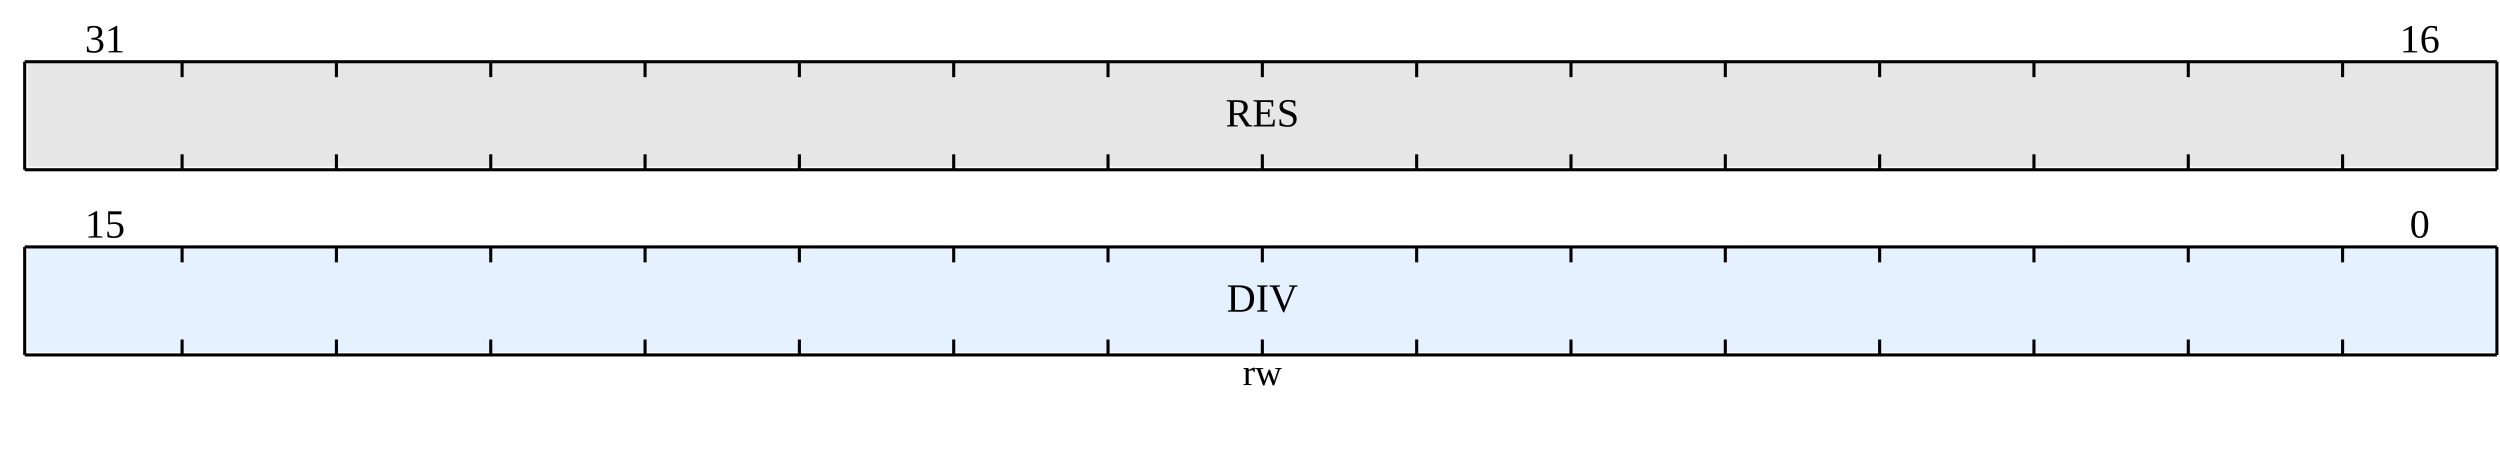
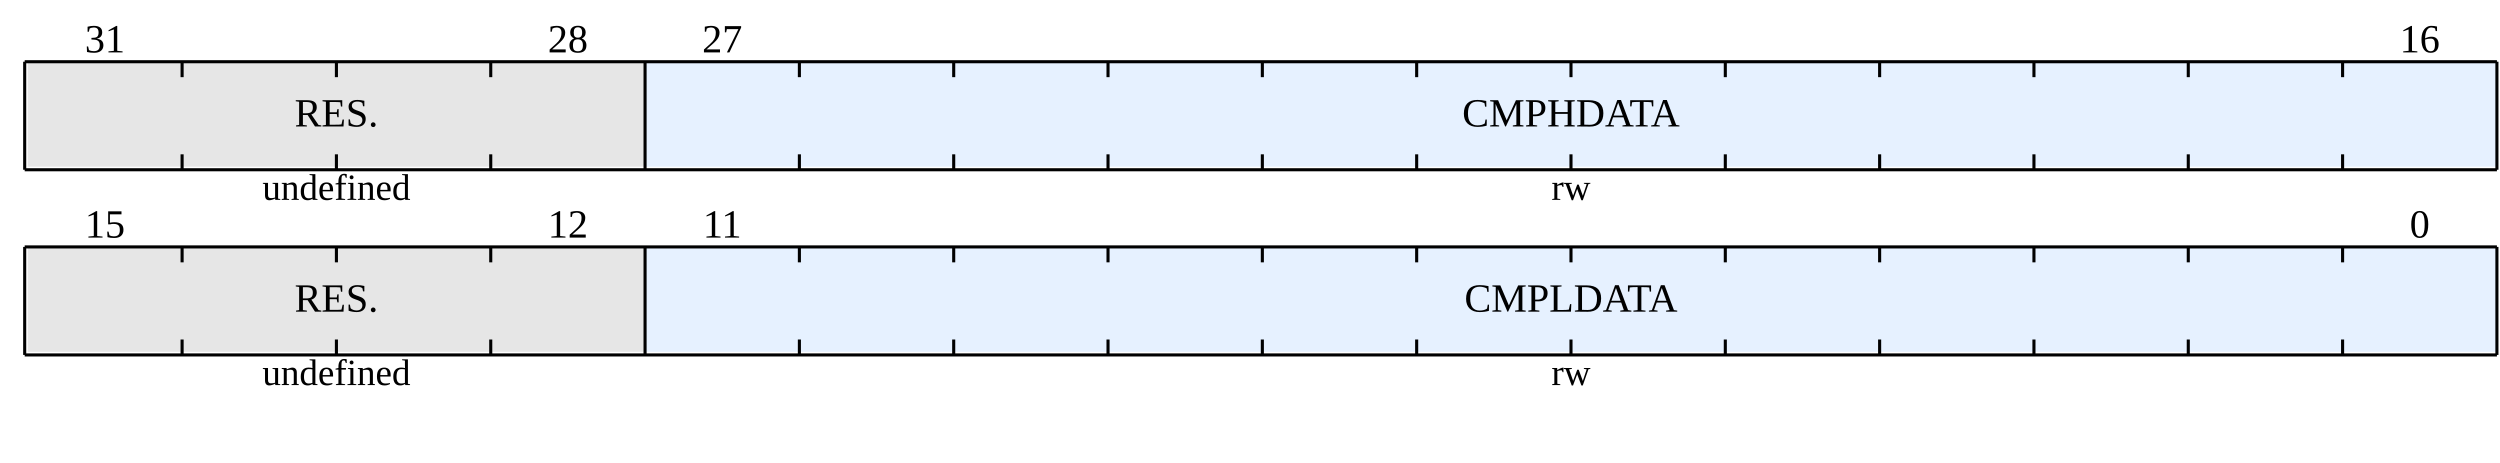
<svg xmlns="http://www.w3.org/2000/svg" width="810" height="150" viewBox="-8 0 810 150">
-   <rect x="1" y="80" width="800" height="34" style="fill:#E6F1FF;" />
-   <rect x="1" y="20" width="800" height="34" style="fill:#E6E6E6;" />
-   <g transform="translate(401,92)">
-     <text y="6" font-size="13" style="dominant-baseline:middle;text-anchor:middle;">DIV </text>
+   <rect x="201" y="80" width="600" height="34" style="fill:#E6F1FF;" />
+   <rect x="1" y="80" width="200" height="34" style="fill:#E6E6E6;" />
+   <rect x="201" y="20" width="600" height="34" style="fill:#E6F1FF;" />
+   <rect x="1" y="20" width="200" height="34" style="fill:#E6E6E6;" />
+   <g transform="translate(501,92)">
+     <text y="6" font-size="13" style="dominant-baseline:middle;text-anchor:middle;">CMPLDATA </text>
  </g>
-   <g transform="translate(401,116)">
+   <g transform="translate(501,116)">
    <text y="6" font-size="12" style="dominant-baseline:middle;text-anchor:middle;">rw </text>
  </g>
-   <g transform="translate(401,32)">
-     <text y="6" font-size="13" style="dominant-baseline:middle;text-anchor:middle;">RES </text>
+   <g transform="translate(101,92)">
+     <text y="6" font-size="13" style="dominant-baseline:middle;text-anchor:middle;">RES. </text>
  </g>
-   <g transform="translate(401,56)">
-     <text y="6" font-size="12" style="dominant-baseline:middle;text-anchor:middle;"> </text>
+   <g transform="translate(101,116)">
+     <text y="6" font-size="12" style="dominant-baseline:middle;text-anchor:middle;">undefined </text>
+   </g>
+   <g transform="translate(501,32)">
+     <text y="6" font-size="13" style="dominant-baseline:middle;text-anchor:middle;">CMPHDATA </text>
+   </g>
+   <g transform="translate(501,56)">
+     <text y="6" font-size="12" style="dominant-baseline:middle;text-anchor:middle;">rw </text>
+   </g>
+   <g transform="translate(101,32)">
+     <text y="6" font-size="13" style="dominant-baseline:middle;text-anchor:middle;">RES. </text>
+   </g>
+   <g transform="translate(101,56)">
+     <text y="6" font-size="12" style="dominant-baseline:middle;text-anchor:middle;">undefined </text>
+   </g>
+   <g transform="translate(176,68)">
+     <text y="6" font-size="13" style="dominant-baseline:middle;text-anchor:middle;">12 </text>
+   </g>
+   <g transform="translate(226,68)">
+     <text y="6" font-size="13" style="dominant-baseline:middle;text-anchor:middle;">11 </text>
  </g>
  <g transform="translate(-24,68)">
    <text y="6" font-size="13" style="dominant-baseline:middle;text-anchor:middle;">16 </text>
  </g>
  <g transform="translate(26,68)">
    <text y="6" font-size="13" style="dominant-baseline:middle;text-anchor:middle;">15 </text>
+   </g>
+   <g transform="translate(176,8)">
+     <text y="6" font-size="13" style="dominant-baseline:middle;text-anchor:middle;">28 </text>
+   </g>
+   <g transform="translate(226,8)">
+     <text y="6" font-size="13" style="dominant-baseline:middle;text-anchor:middle;">27 </text>
  </g>
  <g transform="translate(-24,8)">
    <text y="6" font-size="13" style="dominant-baseline:middle;text-anchor:middle;">32 </text>
  </g>
  <g transform="translate(26,8)">
    <text y="6" font-size="13" style="dominant-baseline:middle;text-anchor:middle;">31 </text>
  </g>
  <line x1="751" y1="80" x2="751" y2="85" stroke="black" stroke-width="1" />
  <line x1="751" y1="115" x2="751" y2="110" stroke="black" stroke-width="1" />
  <line x1="701" y1="80" x2="701" y2="85" stroke="black" stroke-width="1" />
  <line x1="701" y1="115" x2="701" y2="110" stroke="black" stroke-width="1" />
  <line x1="651" y1="80" x2="651" y2="85" stroke="black" stroke-width="1" />
  <line x1="651" y1="115" x2="651" y2="110" stroke="black" stroke-width="1" />
  <line x1="601" y1="80" x2="601" y2="85" stroke="black" stroke-width="1" />
  <line x1="601" y1="115" x2="601" y2="110" stroke="black" stroke-width="1" />
  <line x1="551" y1="80" x2="551" y2="85" stroke="black" stroke-width="1" />
  <line x1="551" y1="115" x2="551" y2="110" stroke="black" stroke-width="1" />
  <line x1="501" y1="80" x2="501" y2="85" stroke="black" stroke-width="1" />
  <line x1="501" y1="115" x2="501" y2="110" stroke="black" stroke-width="1" />
  <line x1="451" y1="80" x2="451" y2="85" stroke="black" stroke-width="1" />
  <line x1="451" y1="115" x2="451" y2="110" stroke="black" stroke-width="1" />
  <line x1="401" y1="80" x2="401" y2="85" stroke="black" stroke-width="1" />
  <line x1="401" y1="115" x2="401" y2="110" stroke="black" stroke-width="1" />
  <line x1="351" y1="80" x2="351" y2="85" stroke="black" stroke-width="1" />
  <line x1="351" y1="115" x2="351" y2="110" stroke="black" stroke-width="1" />
  <line x1="301" y1="80" x2="301" y2="85" stroke="black" stroke-width="1" />
  <line x1="301" y1="115" x2="301" y2="110" stroke="black" stroke-width="1" />
  <line x1="251" y1="80" x2="251" y2="85" stroke="black" stroke-width="1" />
  <line x1="251" y1="115" x2="251" y2="110" stroke="black" stroke-width="1" />
-   <line x1="201" y1="80" x2="201" y2="85" stroke="black" stroke-width="1" />
-   <line x1="201" y1="115" x2="201" y2="110" stroke="black" stroke-width="1" />
+   <line x1="201" y1="80" x2="201" y2="115" stroke="black" stroke-width="1" />
  <line x1="151" y1="80" x2="151" y2="85" stroke="black" stroke-width="1" />
  <line x1="151" y1="115" x2="151" y2="110" stroke="black" stroke-width="1" />
  <line x1="101" y1="80" x2="101" y2="85" stroke="black" stroke-width="1" />
  <line x1="101" y1="115" x2="101" y2="110" stroke="black" stroke-width="1" />
  <line x1="51" y1="80" x2="51" y2="85" stroke="black" stroke-width="1" />
  <line x1="51" y1="115" x2="51" y2="110" stroke="black" stroke-width="1" />
  <line x1="751" y1="20" x2="751" y2="25" stroke="black" stroke-width="1" />
  <line x1="751" y1="55" x2="751" y2="50" stroke="black" stroke-width="1" />
  <line x1="701" y1="20" x2="701" y2="25" stroke="black" stroke-width="1" />
  <line x1="701" y1="55" x2="701" y2="50" stroke="black" stroke-width="1" />
  <line x1="651" y1="20" x2="651" y2="25" stroke="black" stroke-width="1" />
  <line x1="651" y1="55" x2="651" y2="50" stroke="black" stroke-width="1" />
  <line x1="601" y1="20" x2="601" y2="25" stroke="black" stroke-width="1" />
  <line x1="601" y1="55" x2="601" y2="50" stroke="black" stroke-width="1" />
  <line x1="551" y1="20" x2="551" y2="25" stroke="black" stroke-width="1" />
  <line x1="551" y1="55" x2="551" y2="50" stroke="black" stroke-width="1" />
  <line x1="501" y1="20" x2="501" y2="25" stroke="black" stroke-width="1" />
  <line x1="501" y1="55" x2="501" y2="50" stroke="black" stroke-width="1" />
  <line x1="451" y1="20" x2="451" y2="25" stroke="black" stroke-width="1" />
  <line x1="451" y1="55" x2="451" y2="50" stroke="black" stroke-width="1" />
  <line x1="401" y1="20" x2="401" y2="25" stroke="black" stroke-width="1" />
  <line x1="401" y1="55" x2="401" y2="50" stroke="black" stroke-width="1" />
  <line x1="351" y1="20" x2="351" y2="25" stroke="black" stroke-width="1" />
  <line x1="351" y1="55" x2="351" y2="50" stroke="black" stroke-width="1" />
  <line x1="301" y1="20" x2="301" y2="25" stroke="black" stroke-width="1" />
  <line x1="301" y1="55" x2="301" y2="50" stroke="black" stroke-width="1" />
  <line x1="251" y1="20" x2="251" y2="25" stroke="black" stroke-width="1" />
  <line x1="251" y1="55" x2="251" y2="50" stroke="black" stroke-width="1" />
-   <line x1="201" y1="20" x2="201" y2="25" stroke="black" stroke-width="1" />
-   <line x1="201" y1="55" x2="201" y2="50" stroke="black" stroke-width="1" />
+   <line x1="201" y1="20" x2="201" y2="55" stroke="black" stroke-width="1" />
  <line x1="151" y1="20" x2="151" y2="25" stroke="black" stroke-width="1" />
  <line x1="151" y1="55" x2="151" y2="50" stroke="black" stroke-width="1" />
  <line x1="101" y1="20" x2="101" y2="25" stroke="black" stroke-width="1" />
  <line x1="101" y1="55" x2="101" y2="50" stroke="black" stroke-width="1" />
  <line x1="51" y1="20" x2="51" y2="25" stroke="black" stroke-width="1" />
  <line x1="51" y1="55" x2="51" y2="50" stroke="black" stroke-width="1" />
  <line x1="0" y1="20" x2="801" y2="20" stroke="black" stroke-width="1" />
  <line x1="0" y1="20" x2="0" y2="55" stroke="black" stroke-width="1" />
  <line x1="0" y1="55" x2="801" y2="55" stroke="black" stroke-width="1" />
  <line x1="801" y1="20" x2="801" y2="55" stroke="black" stroke-width="1" />
  <line x1="0" y1="80" x2="801" y2="80" stroke="black" stroke-width="1" />
  <line x1="0" y1="80" x2="0" y2="115" stroke="black" stroke-width="1" />
  <line x1="0" y1="115" x2="801" y2="115" stroke="black" stroke-width="1" />
  <line x1="801" y1="80" x2="801" y2="115" stroke="black" stroke-width="1" />
  <g transform="translate(776,8)">
    <text y="6" font-size="13" style="dominant-baseline:middle;text-anchor:middle;">16 </text>
  </g>
  <g transform="translate(776,68)">
    <text y="6" font-size="13" style="dominant-baseline:middle;text-anchor:middle;">0 </text>
  </g>
</svg>
